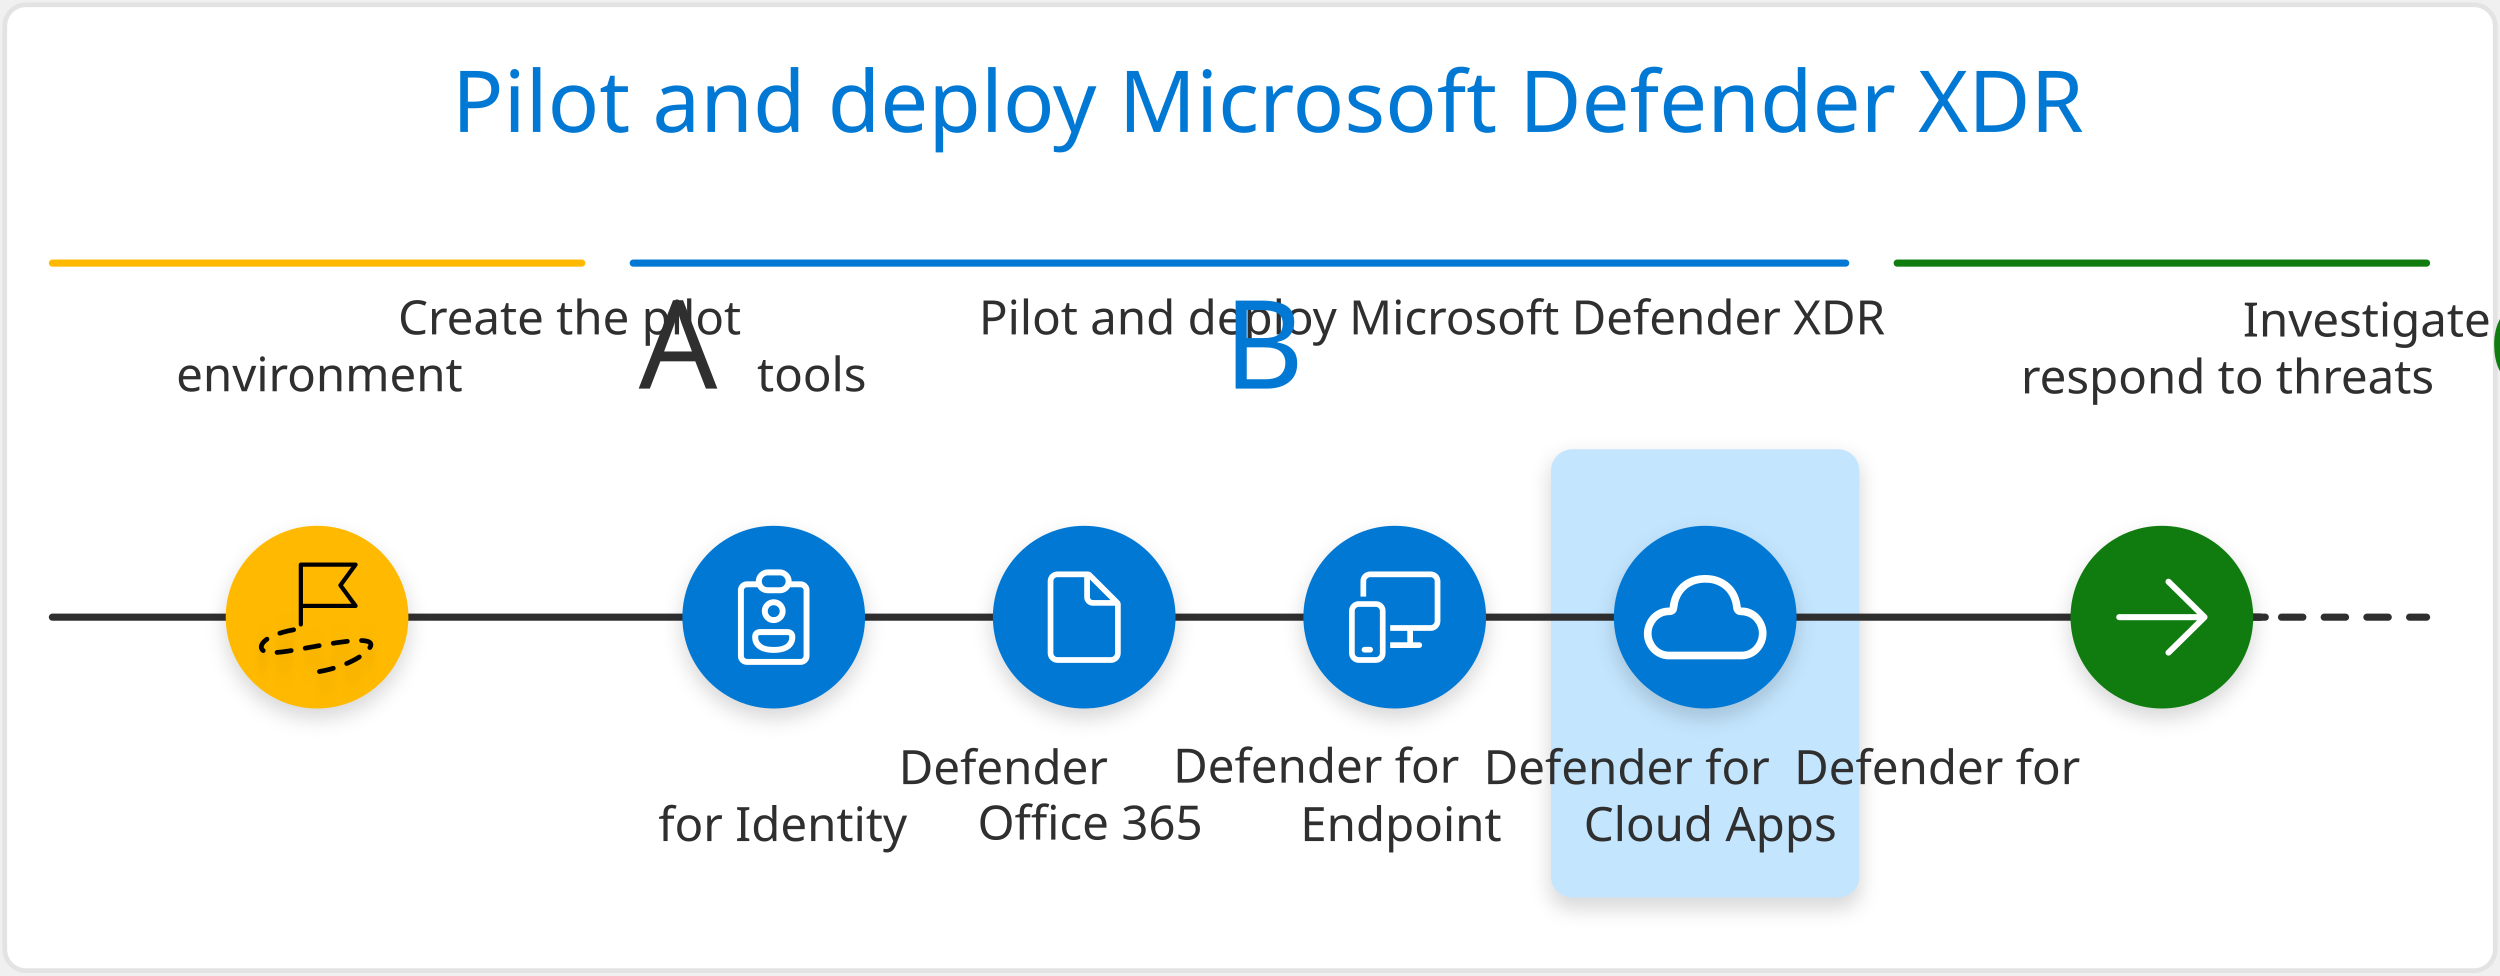
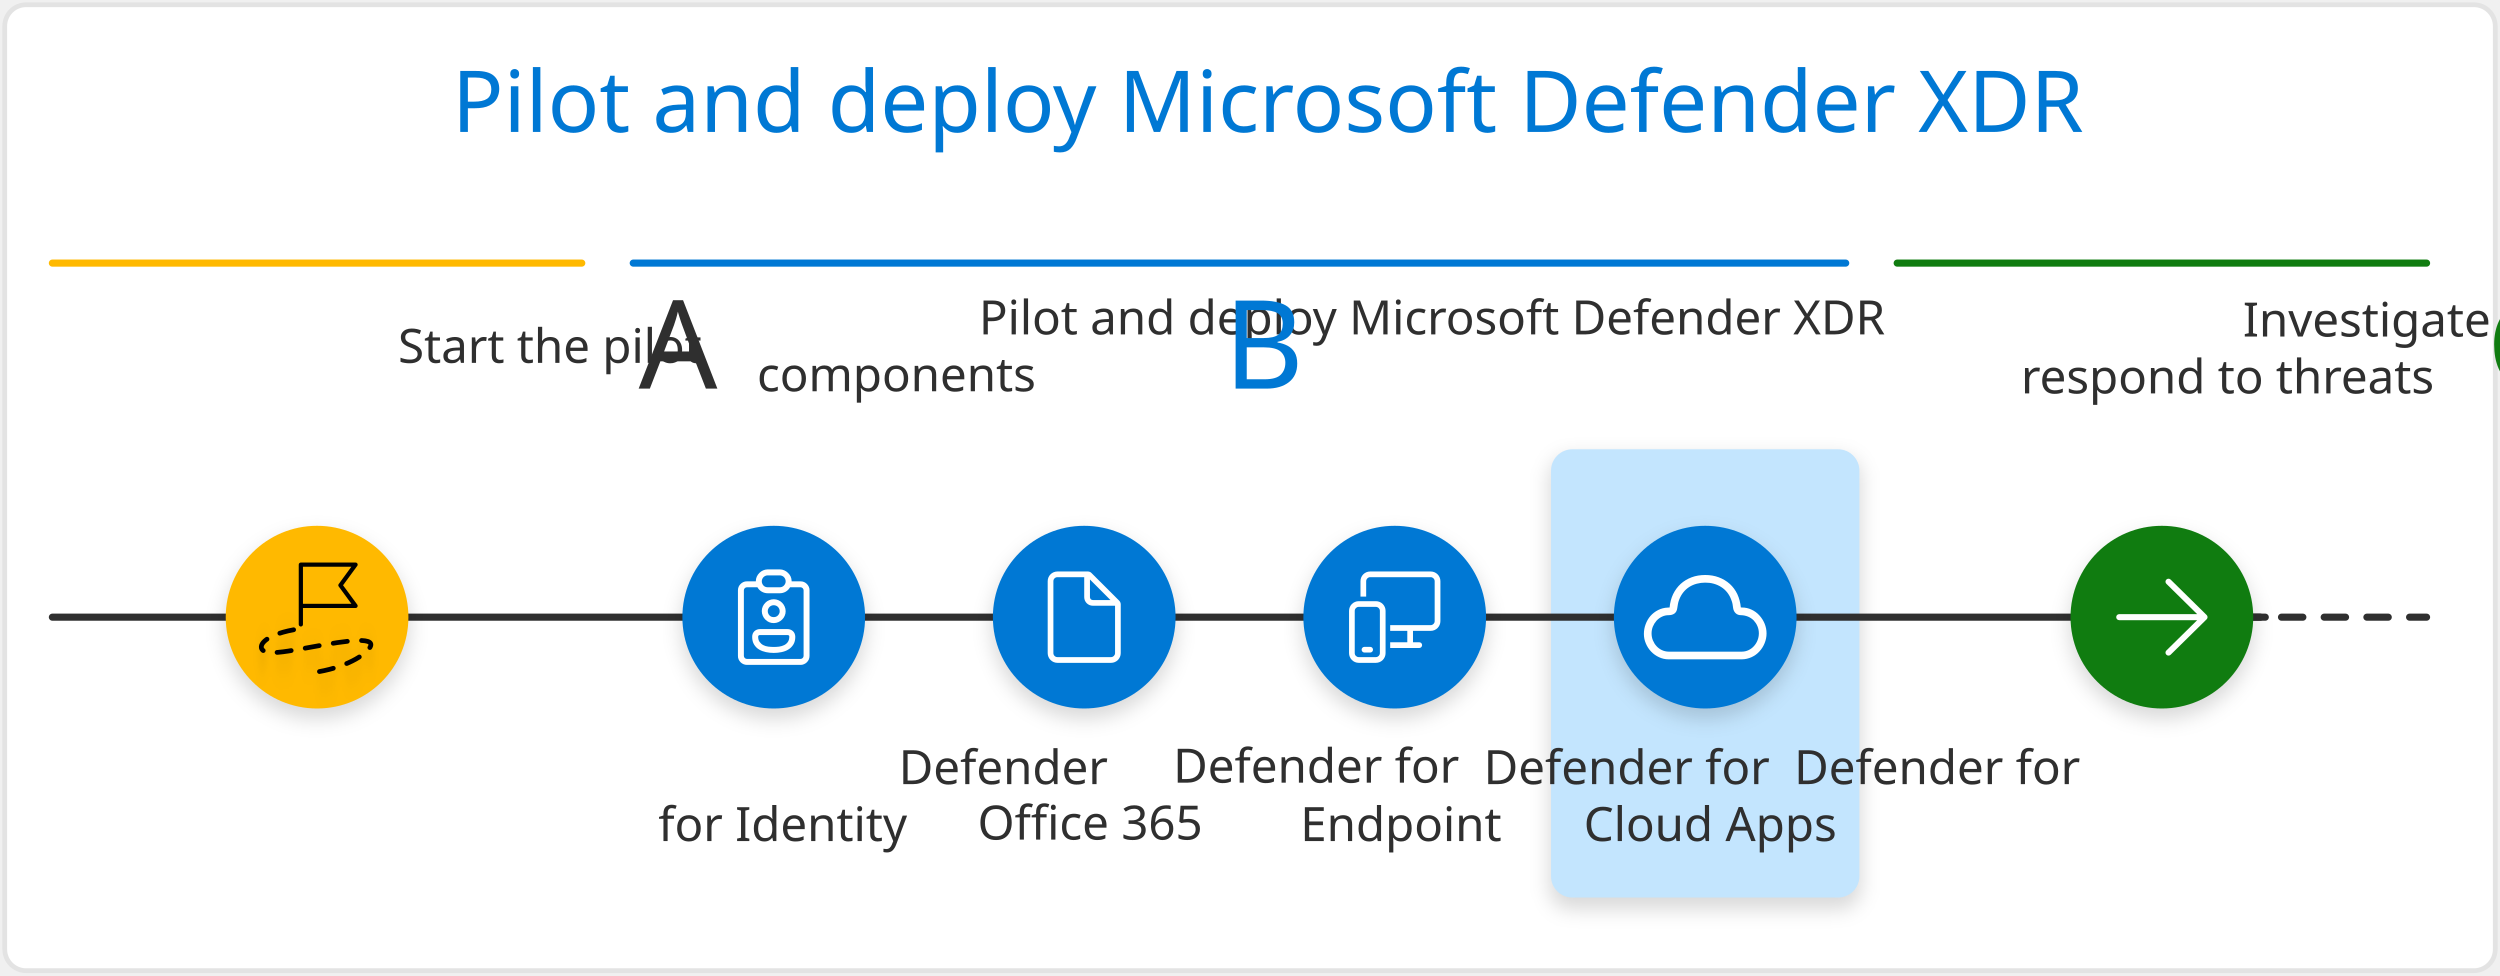
<svg xmlns="http://www.w3.org/2000/svg" xmlns:ns1="http://schemas.microsoft.com/visio/2003/SVGExtensions/" width="7.32in" height="2.856in" viewBox="0 0 527.024 205.625" xml:space="preserve" color-interpolation-filters="sRGB" class="st26">
  <ns1:documentProperties ns1:langID="1033" ns1:viewMarkup="false" />
  <style type="text/css">
	
		.st1 {fill:#ffffff;stroke:#e3e3e3;stroke-width:1}
		.st2 {visibility:visible}
		.st3 {fill:#000000;fill-opacity:0.15;filter:url(#filter_2);stroke:none}
		.st4 {fill:#c3e5fe;stroke:none;stroke-width:1}
		.st5 {stroke:#2f2f2f;stroke-dasharray:4.5,4.5;stroke-linecap:round;stroke-linejoin:round;stroke-width:1.5}
		.st6 {stroke:#2f2f2f;stroke-linecap:round;stroke-linejoin:round;stroke-width:1.5}
		.st7 {fill:#ffb900;stroke:none;stroke-width:1}
		.st8 {fill:#0078d4;stroke:none;stroke-width:1}
		.st9 {fill:#ffffff;stroke:none;stroke-width:0.75}
		.st10 {fill:#107c10;stroke:none;stroke-width:1}
		.st11 {fill:none;stroke:none;stroke-width:1}
		.st12 {fill:#2f2f2f;font-family:Segoe UI;font-size:0.833em}
		.st13 {font-size:1em}
		.st14 {stroke:#0078d4;stroke-linecap:round;stroke-linejoin:round;stroke-width:1.5}
		.st15 {fill:#0078d4;font-family:Segoe UI Semibold;font-size:1.5em}
		.st16 {fill:#ffffff;stroke:none;stroke-width:0.25}
		.st17 {fill:#000000;stroke:none;stroke-width:0.75}
		.st18 {fill:none;filter:url(#filter_2);stroke:#000000;stroke-dasharray:3,3;stroke-linecap:round;stroke-linejoin:round;stroke-opacity:0.15}
		.st19 {stroke:#000000;stroke-dasharray:3,3;stroke-linecap:round;stroke-linejoin:round;stroke-width:1}
		.st20 {stroke:#107c10;stroke-linecap:round;stroke-linejoin:round;stroke-width:1.5}
		.st21 {stroke:#ffb900;stroke-linecap:round;stroke-linejoin:round;stroke-width:1.5}
		.st22 {fill:#ffffff;stroke:none;stroke-width:0.299}
		.st23 {fill:#2f2f2f;font-family:Segoe UI Semibold;font-size:2.167em}
		.st24 {fill:#0078d4;font-family:Segoe UI Semibold;font-size:2.167em}
		.st25 {fill:#107c10;font-family:Segoe UI Semibold;font-size:2.167em}
		.st26 {fill:none;fill-rule:evenodd;font-size:12px;overflow:visible;stroke-linecap:square;stroke-miterlimit:3}
	
	</style>
  <defs id="Filters">
    <filter id="filter_2">
      <feGaussianBlur stdDeviation="2" />
    </filter>
  </defs>
  <g ns1:mID="0" ns1:index="1" ns1:groupContext="foregroundPage">
    <ns1:userDefs>
      <ns1:ud ns1:nameU="visNavType" ns1:val="VT0(1):26" />
    </ns1:userDefs>
    <ns1:pageProperties ns1:drawingScale="1" ns1:pageScale="1" ns1:drawingUnits="19" ns1:shadowOffsetX="9" ns1:shadowOffsetY="-9" />
    <ns1:layer ns1:name="Drawing" ns1:index="0" />
    <ns1:layer ns1:name="Icons" ns1:index="1" ns1:glue="false" />
    <ns1:layer ns1:name="Text" ns1:index="2" />
    <g id="shape1031-1" ns1:mID="1031" ns1:groupContext="shape" ns1:layerMember="0" transform="translate(1,-1)">
      <ns1:userDefs>
        <ns1:ud ns1:nameU="visNavOrder" ns1:prompt="" ns1:val="VT0(34000):26" />
      </ns1:userDefs>
      <rect x="0" y="2" width="525.024" height="203.625" rx="4.5" ry="4.5" class="st1" />
    </g>
    <g id="shape1032-3" ns1:mID="1032" ns1:groupContext="shape" ns1:layerMember="0" transform="translate(326.973,-16.4125)">
      <ns1:userDefs>
        <ns1:ud ns1:nameU="visNavOrder" ns1:val="VT0(58000):26" />
      </ns1:userDefs>
      <g id="shadow1032-4" ns1:groupContext="shadow" ns1:shadowOffsetX="1.22465E-16" ns1:shadowOffsetY="-2" ns1:shadowType="1" ns1:shadowScale="1.01" transform="matrix(1.01,0,0,1.01,-0.32503,0.41625)" class="st2">
        <rect x="0" y="111.125" width="65.006" height="94.5" rx="4.5" ry="4.5" class="st3" />
      </g>
      <rect x="0" y="111.125" width="65.006" height="94.5" rx="4.5" ry="4.5" class="st4" />
    </g>
    <g id="shape1033-8" ns1:mID="1033" ns1:groupContext="shape" ns1:layerMember="0" transform="translate(471.964,-75.5239)">
      <ns1:userDefs>
        <ns1:ud ns1:nameU="visNavOrder" ns1:val="VT0(32000):26" />
      </ns1:userDefs>
      <path d="M0 205.63 L39.58 205.63" class="st5" />
    </g>
    <g id="shape1034-11" ns1:mID="1034" ns1:groupContext="shape" ns1:layerMember="0" transform="translate(11.0414,-75.5239)">
      <ns1:userDefs>
        <ns1:ud ns1:nameU="visNavOrder" ns1:val="VT0(33000):26" />
      </ns1:userDefs>
      <path d="M0 205.63 L466.5 205.63" class="st6" />
    </g>
    <g id="shape1035-14" ns1:mID="1035" ns1:groupContext="shape" ns1:layerMember="1;0" transform="translate(47.5853,-56.2678)">
      <ns1:userDefs>
        <ns1:ud ns1:nameU="visNavOrder" ns1:prompt="" ns1:val="VT0(36000):26" />
      </ns1:userDefs>
      <g id="shadow1035-15" ns1:groupContext="shadow" ns1:shadowOffsetX="1.22465E-16" ns1:shadowOffsetY="-2" ns1:shadowType="1" ns1:shadowScale="1.01" transform="matrix(1.01,0,0,1.01,-0.192561,0.136311)" class="st2">
        <ellipse cx="19.256" cy="186.369" rx="19.256" ry="19.256" class="st3" />
      </g>
      <ellipse cx="19.256" cy="186.369" rx="19.256" ry="19.256" class="st7" />
    </g>
    <g id="shape1036-19" ns1:mID="1036" ns1:groupContext="shape" ns1:layerMember="1;0" transform="translate(274.764,-56.2678)">
      <ns1:userDefs>
        <ns1:ud ns1:nameU="visNavOrder" ns1:prompt="" ns1:val="VT0(42000):26" />
      </ns1:userDefs>
      <g id="shadow1036-20" ns1:groupContext="shadow" ns1:shadowOffsetX="1.22465E-16" ns1:shadowOffsetY="-2" ns1:shadowType="1" ns1:shadowScale="1.01" transform="matrix(1.01,0,0,1.01,-0.192561,0.136311)" class="st2">
        <ellipse cx="19.256" cy="186.369" rx="19.256" ry="19.256" class="st3" />
      </g>
      <ellipse cx="19.256" cy="186.369" rx="19.256" ry="19.256" class="st8" />
    </g>
    <g id="group1037-24" transform="translate(284.392,-65.8958)" ns1:mID="1037" ns1:groupContext="group" ns1:layerMember="0">
      <ns1:userDefs>
        <ns1:ud ns1:nameU="visNavOrder" ns1:prompt="" ns1:val="VT0(43000):26" />
      </ns1:userDefs>
      <g id="shape1038-25" ns1:mID="1038" ns1:groupContext="shape" ns1:layerMember="0">
        <path d="M4.45 186.37 C3.32 186.37 2.41 187.28 2.41 188.41 L2.41 191.66 L3.61 191.66 L3.61 188.41 C3.61 187.95 3.99         187.57 4.45 187.57 L17.21 187.57 C17.68 187.57 18.05 187.95 18.05 188.41 L18.05 196.84 C18.05 197.3         17.68 197.68 17.21 197.68 L8.67 197.68 L8.67 198.89 L12.28 198.89 L12.28 201.29 L8.67 201.29 L8.67 202.5         L14.8 202.5 C15.14 202.5 15.4 202.23 15.4 201.89 C15.4 201.56 15.14 201.29 14.8 201.29 L13.48 201.29         L13.48 198.89 L17.21 198.89 C18.34 198.89 19.26 197.97 19.26 196.84 L19.26 188.41 C19.26 187.28 18.34         186.37 17.21 186.37 L4.45 186.37 ZM2.65 202.86 C2.65 202.52 2.92 202.26 3.25 202.26 L4.45 202.26 C4.79         202.26 5.05 202.52 5.05 202.86 C5.05 203.19 4.79 203.46 4.45 203.46 L3.25 203.46 C2.92 203.46 2.65 203.19         2.65 202.86 ZM2.05 192.63 C0.92 192.63 0 193.54 0 194.67 L0 203.58 C0 204.71 0.92 205.63 2.05 205.63         L5.66 205.63 C6.79 205.63 7.7 204.71 7.7 203.58 L7.7 194.67 C7.7 193.54 6.79 192.63 5.66 192.63 L2.05         192.63 ZM1.2 194.67 C1.2 194.21 1.58 193.83 2.05 193.83 L5.66 193.83 C6.12 193.83 6.5 194.21 6.5 194.67         L6.5 203.58 C6.5 204.04 6.12 204.42 5.66 204.42 L2.05 204.42 C1.58 204.42 1.2 204.04 1.2 203.58 L1.2         194.67 Z" class="st9" />
      </g>
    </g>
    <g id="shape1039-27" ns1:mID="1039" ns1:groupContext="shape" ns1:layerMember="1;0" transform="translate(209.309,-56.2678)">
      <ns1:userDefs>
        <ns1:ud ns1:nameU="visNavOrder" ns1:prompt="" ns1:val="VT0(41000):26" />
      </ns1:userDefs>
      <g id="shadow1039-28" ns1:groupContext="shadow" ns1:shadowOffsetX="1.22465E-16" ns1:shadowOffsetY="-2" ns1:shadowType="1" ns1:shadowScale="1.01" transform="matrix(1.01,0,0,1.01,-0.192561,0.136311)" class="st2">
        <ellipse cx="19.256" cy="186.369" rx="19.256" ry="19.256" class="st3" />
      </g>
      <ellipse cx="19.256" cy="186.369" rx="19.256" ry="19.256" class="st8" />
    </g>
    <g id="shape1040-32" ns1:mID="1040" ns1:groupContext="shape" ns1:layerMember="1;0" transform="translate(143.854,-56.2678)">
      <ns1:userDefs>
        <ns1:ud ns1:nameU="visNavOrder" ns1:prompt="" ns1:val="VT0(39000):26" />
      </ns1:userDefs>
      <g id="shadow1040-33" ns1:groupContext="shadow" ns1:shadowOffsetX="1.22465E-16" ns1:shadowOffsetY="-2" ns1:shadowType="1" ns1:shadowScale="1.01" transform="matrix(1.01,0,0,1.01,-0.192561,0.136311)" class="st2">
        <ellipse cx="19.256" cy="186.369" rx="19.256" ry="19.256" class="st3" />
      </g>
      <ellipse cx="19.256" cy="186.369" rx="19.256" ry="19.256" class="st8" />
    </g>
    <g id="shape1041-37" ns1:mID="1041" ns1:groupContext="shape" ns1:layerMember="1;0" transform="translate(340.219,-56.2678)">
      <ns1:userDefs>
        <ns1:ud ns1:nameU="visNavOrder" ns1:prompt="" ns1:val="VT0(45000):26" />
      </ns1:userDefs>
      <g id="shadow1041-38" ns1:groupContext="shadow" ns1:shadowOffsetX="1.22465E-16" ns1:shadowOffsetY="-2" ns1:shadowType="1" ns1:shadowScale="1.01" transform="matrix(1.01,0,0,1.01,-0.192561,0.136311)" class="st2">
        <ellipse cx="19.256" cy="186.369" rx="19.256" ry="19.256" class="st3" />
      </g>
      <ellipse cx="19.256" cy="186.369" rx="19.256" ry="19.256" class="st8" />
    </g>
    <g id="shape1042-42" ns1:mID="1042" ns1:groupContext="shape" ns1:layerMember="1;0" transform="translate(436.488,-56.2678)">
      <ns1:userDefs>
        <ns1:ud ns1:nameU="visNavOrder" ns1:prompt="" ns1:val="VT0(48000):26" />
      </ns1:userDefs>
      <g id="shadow1042-43" ns1:groupContext="shadow" ns1:shadowOffsetX="1.22465E-16" ns1:shadowOffsetY="-2" ns1:shadowType="1" ns1:shadowScale="1.01" transform="matrix(1.01,0,0,1.01,-0.192561,0.136311)" class="st2">
        <ellipse cx="19.256" cy="186.369" rx="19.256" ry="19.256" class="st3" />
      </g>
      <ellipse cx="19.256" cy="186.369" rx="19.256" ry="19.256" class="st10" />
    </g>
    <g id="group1043-47" transform="translate(446.116,-67.353)" ns1:mID="1043" ns1:groupContext="group" ns1:layerMember="0">
      <ns1:userDefs>
        <ns1:ud ns1:nameU="visNavOrder" ns1:prompt="" ns1:val="VT0(50000):26" />
      </ns1:userDefs>
      <g id="shape1044-48" ns1:mID="1044" ns1:groupContext="shape" ns1:layerMember="0">
        <path d="M0 197.45 C0 197.1 0.28 196.82 0.63 196.82 L17.07 196.82 L10.58 190.43 C10.33 190.19 10.32 189.79 10.57         189.54 C10.81 189.29 11.22 189.28 11.47 189.53 L19.06 197 C19.06 197 19.07 197.01 19.07 197.01 C19.18         197.12 19.24 197.26 19.25 197.4 C19.26 197.44 19.26 197.48 19.25 197.52 C19.24 197.66 19.18 197.79 19.07         197.9 C19.07 197.91 19.06 197.91 19.05 197.92 L11.47 205.38 C11.22 205.63 10.81 205.62 10.57 205.37         C10.32 205.12 10.33 204.72 10.58 204.48 L17.07 198.09 L0.63 198.09 C0.28 198.09 0 197.8 0 197.45 Z" class="st9" />
      </g>
    </g>
    <g id="shape1045-50" ns1:mID="1045" ns1:groupContext="shape" ns1:layerMember="2" transform="translate(159.593,-120.578)">
      <ns1:userDefs>
        <ns1:ud ns1:nameU="visNavOrder" ns1:val="VT0(37000):26" />
      </ns1:userDefs>
      <ns1:textBlock ns1:margins="rect(0,0,0,0)" />
      <ns1:textRect cx="93.735" cy="194.071" width="187.47" height="23.107" />
      <rect x="0" y="182.518" width="187.47" height="23.107" rx="4.5" ry="4.5" class="st11" />
      <text x="0" y="191.07" class="st12" ns1:langID="1033">
        <ns1:paragraph />
-         <ns1:tabList />Pilot and deploy Microsoft Defender XDR <tspan x="0" dy="1.2em" class="st13">tools</tspan>
+         <ns1:tabList />Pilot and deploy Microsoft Defender XDR <tspan x="0" dy="1.2em" class="st13">components</tspan>
      </text>
    </g>
    <g id="shape1046-54" ns1:mID="1046" ns1:groupContext="shape" ns1:layerMember="2" transform="translate(132.3,-25.7634)">
      <ns1:userDefs>
        <ns1:ud ns1:nameU="visNavOrder" ns1:val="VT0(38000):26" />
      </ns1:userDefs>
      <ns1:textBlock ns1:margins="rect(6,6,6,6)" />
      <ns1:textRect cx="30.81" cy="194.071" width="61.62" height="23.107" />
      <rect x="0" y="182.518" width="61.62" height="23.107" rx="4.5" ry="4.5" class="st11" />
      <text x="10.38" y="191.07" class="st12" ns1:langID="1033">
        <ns1:paragraph ns1:horizAlign="1" />
        <ns1:tabList />Defender <tspan x="6.47" dy="1.2em" class="st13">for Identity</tspan>
      </text>
    </g>
    <g id="shape1047-58" ns1:mID="1047" ns1:groupContext="shape" ns1:layerMember="0" transform="translate(133.493,-150.165)">
      <ns1:userDefs>
        <ns1:ud ns1:nameU="visNavOrder" ns1:val="VT0(46000):26" />
      </ns1:userDefs>
      <path d="M0 205.63 L255.6 205.63" class="st14" />
    </g>
    <g id="shape1048-61" ns1:mID="1048" ns1:groupContext="shape" ns1:layerMember="2" transform="translate(192.253,-26.3707)">
      <ns1:userDefs>
        <ns1:ud ns1:nameU="visNavOrder" ns1:val="VT0(49000):26" />
      </ns1:userDefs>
      <ns1:textBlock ns1:margins="rect(6,6,6,6)" />
      <ns1:textRect cx="36.312" cy="194.375" width="72.63" height="22.5" />
      <rect x="0" y="183.125" width="72.625" height="22.5" rx="4.5" ry="4.5" class="st11" />
      <text x="8.28" y="191.37" class="st12" ns1:langID="1033">
        <ns1:paragraph ns1:horizAlign="1" />
        <ns1:tabList />Defender for <tspan x="13.82" dy="1.2em" class="st13">Office 365</tspan>
      </text>
    </g>
    <g id="shape1049-65" ns1:mID="1049" ns1:groupContext="shape" ns1:layerMember="2" transform="translate(259.99,-25.7634)">
      <ns1:userDefs>
        <ns1:ud ns1:nameU="visNavOrder" ns1:val="VT0(51000):26" />
      </ns1:userDefs>
      <ns1:textBlock ns1:margins="rect(6,6,6,6)" />
      <ns1:textRect cx="34.031" cy="194.071" width="68.07" height="23.107" />
      <rect x="0" y="182.518" width="68.061" height="23.107" rx="4.5" ry="4.5" class="st11" />
      <text x="6" y="191.07" class="st12" ns1:langID="1033">
        <ns1:paragraph ns1:horizAlign="1" />
        <ns1:tabList />Defender for <tspan x="14.12" dy="1.2em" class="st13">Endpoint</tspan>
      </text>
    </g>
    <g id="shape1050-69" ns1:mID="1050" ns1:groupContext="shape" ns1:layerMember="2" transform="translate(325.445,-25.7634)">
      <ns1:userDefs>
        <ns1:ud ns1:nameU="visNavOrder" ns1:val="VT0(52000):26" />
      </ns1:userDefs>
      <ns1:textBlock ns1:margins="rect(6,6,6,6)" />
      <ns1:textRect cx="34.031" cy="194.071" width="68.07" height="23.107" />
      <rect x="0" y="182.518" width="68.061" height="23.107" rx="4.5" ry="4.5" class="st11" />
      <text x="6" y="191.07" class="st12" ns1:langID="1033">
        <ns1:paragraph ns1:horizAlign="1" />
        <ns1:tabList />Defender for <tspan x="8.42" dy="1.2em" class="st13">Cloud Apps</tspan>
      </text>
    </g>
    <g id="shape1051-73" ns1:mID="1051" ns1:groupContext="shape" ns1:layerMember="2;0" transform="translate(11.0414,-172.22)">
      <ns1:userDefs>
        <ns1:ud ns1:nameU="visNavOrder" ns1:prompt="" ns1:val="VT0(53000):26" />
      </ns1:userDefs>
      <ns1:textBlock ns1:margins="rect(0,0,0,0)" />
      <ns1:textRect cx="201.546" cy="194.64" width="403.1" height="21.971" />
      <rect x="0" y="183.654" width="403.092" height="21.971" rx="4.5" ry="4.5" class="st11" />
      <text x="0" y="200.04" class="st15" ns1:langID="1033">
        <ns1:paragraph />
        <ns1:tabList />Pilot and deploy Microsoft Defender XDR</text>
    </g>
    <g id="group1052-76" transform="translate(220.863,-65.8958)" ns1:mID="1052" ns1:groupContext="group" ns1:layerMember="0">
      <ns1:userDefs>
        <ns1:ud ns1:nameU="visNavOrder" ns1:val="VT0(54000):26" />
      </ns1:userDefs>
      <g id="shape1053-77" ns1:mID="1053" ns1:groupContext="shape" ns1:layerMember="0">
        <path d="M2.05 186.37 C0.92 186.37 0 187.28 0 188.41 L0 203.58 C0 204.71 0.92 205.63 2.05 205.63 L13.36 205.63 C14.49         205.63 15.4 204.71 15.4 203.58 L15.4 193.31 C15.4 193.02 15.29 192.75 15.09 192.54 L9.23 186.69 C9.03         186.48 8.75 186.37 8.47 186.37 L2.05 186.37 ZM1.2 188.41 C1.2 187.95 1.58 187.57 2.05 187.57 L7.7 187.57         L7.7 191.78 C7.7 192.78 8.51 193.59 9.51 193.59 L14.2 193.59 L14.2 203.58 C14.2 204.04 13.82 204.42         13.36 204.42 L2.05 204.42 C1.58 204.42 1.2 204.04 1.2 203.58 L1.2 188.41 ZM13.23 192.39 L9.51 192.39         C9.18 192.39 8.91 192.12 8.91 191.78 L8.91 188.06 L13.23 192.39 Z" class="st9" />
      </g>
    </g>
    <g id="group1054-79" transform="translate(346.547,-66.6354)" ns1:mID="1054" ns1:groupContext="group" ns1:layerMember="0">
      <ns1:userDefs>
        <ns1:ud ns1:nameU="visNavOrder" ns1:val="VT0(55000):26" />
      </ns1:userDefs>
      <g id="shape1055-80" ns1:mID="1055" ns1:groupContext="shape" ns1:layerMember="0">
        <path d="M5.2 205.63 C4.49 205.63 3.83 205.48 3.19 205.18 C2.56 204.89 2.01 204.5 1.54 204.01 C1.07 203.52 0.69 202.95         0.42 202.3 C0.14 201.66 0 200.98 0 200.28 C0 199.57 0.12 198.88 0.37 198.23 C0.61 197.57 0.95 196.99         1.39 196.48 C1.83 195.98 2.36 195.57 2.98 195.25 C3.6 194.93 4.28 194.75 5.01 194.72 L5.42 194.7 C5.51         193.67 5.76 192.73 6.16 191.89 C6.57 191.05 7.1 190.33 7.75 189.73 C8.41 189.13 9.18 188.67 10.05 188.34         C10.92 188.01 11.88 187.85 12.93 187.85 C13.96 187.85 14.92 188.01 15.79 188.34 C16.67 188.67 17.44         189.13 18.11 189.73 C18.77 190.33 19.3 191.05 19.7 191.89 C20.09 192.73 20.34 193.67 20.44 194.7 L20.64         194.7 C21.38 194.7 22.06 194.85 22.69 195.15 C23.32 195.44 23.87 195.84 24.34 196.36 C24.81 196.87 25.18         197.45 25.45 198.1 C25.72 198.75 25.86 199.44 25.86 200.17 C25.86 200.89 25.72 201.57 25.45 202.23 C25.18         202.89 24.82 203.47 24.35 203.97 C23.89 204.48 23.34 204.88 22.7 205.17 C22.06 205.46 21.38 205.62 20.66         205.63 L5.2 205.63 ZM20.63 204.01 C21.14 204.01 21.62 203.9 22.06 203.69 C22.5 203.48 22.88 203.2 23.21         202.83 C23.53 202.47 23.79 202.06 23.96 201.61 C24.14 201.16 24.23 200.68 24.24 200.17 C24.24 199.63         24.14 199.13 23.95 198.67 C23.76 198.2 23.49 197.8 23.16 197.44 C22.82 197.09 22.41 196.82 21.94 196.62         C21.47 196.43 20.97 196.33 20.44 196.32 C20 196.32 19.64 196.18 19.36 195.92 C19.07 195.65 18.89 195.3         18.82 194.87 C18.78 194.56 18.74 194.27 18.69 193.98 C18.64 193.7 18.55 193.41 18.43 193.11 C18.22 192.51         17.92 191.98 17.56 191.52 C17.2 191.07 16.78 190.69 16.3 190.39 C15.82 190.08 15.3 189.85 14.73 189.69         C14.17 189.53 13.57 189.46 12.93 189.46 C12.3 189.46 11.7 189.54 11.14 189.69 C10.57 189.84 10.05 190.07         9.57 190.37 C9.09 190.68 8.67 191.06 8.31 191.51 C7.95 191.96 7.65 192.49 7.42 193.1 C7.31 193.39 7.23         193.68 7.18 193.97 C7.13 194.26 7.08 194.56 7.03 194.87 C6.97 195.36 6.77 195.73 6.45 195.97 C6.13 196.2         5.73 196.32 5.24 196.32 C4.73 196.32 4.25 196.42 3.81 196.64 C3.37 196.85 2.99 197.13 2.66 197.49 C2.34         197.86 2.08 198.27 1.89 198.73 C1.71 199.19 1.62 199.67 1.62 200.17 C1.62 200.67 1.71 201.15 1.89 201.61         C2.08 202.07 2.33 202.48 2.65 202.83 C2.97 203.19 3.35 203.47 3.79 203.68 C4.23 203.89 4.71 204 5.23         204.01 L20.63 204.01 Z" class="st16" />
      </g>
    </g>
    <g id="group1056-82" transform="translate(54.4013,-64.0101)" ns1:mID="1056" ns1:groupContext="group" ns1:layerMember="0">
      <ns1:userDefs>
        <ns1:ud ns1:nameU="visNavOrder" ns1:val="VT0(57000):26" />
      </ns1:userDefs>
      <g id="group1057-83" transform="translate(8.57463,-9.54009)" ns1:mID="1057" ns1:groupContext="group" ns1:layerMember="0">
        <ns1:userDefs>
          <ns1:ud ns1:nameU="visNavOrder" ns1:prompt="" ns1:val="VT0(35000):26" />
        </ns1:userDefs>
        <g id="shape1058-84" ns1:mID="1058" ns1:groupContext="shape" ns1:layerMember="0">
          <path d="M0 192.58 C0 192.34 0.2 192.14 0.44 192.14 L11.98 192.14 C12.15 192.14 12.3 192.23 12.37 192.38 C12.45          192.53 12.44 192.71 12.34 192.84 L9.34 196.93 L12.34 201.01 C12.44 201.15 12.45 201.33 12.37 201.48          C12.3 201.63 12.15 201.72 11.98 201.72 L0.89 201.72 L0.89 205.18 C0.89 205.43 0.69 205.63 0.44 205.63          C0.2 205.63 0 205.43 0 205.18 L0 192.58 ZM0.89 200.83 L11.1 200.83 L8.43 197.19 C8.31 197.04 8.31          196.82 8.43 196.67 L11.1 193.02 L0.89 193.02 L0.89 200.83 Z" class="st17" />
        </g>
      </g>
      <g id="shape1059-86" ns1:mID="1059" ns1:groupContext="shape" ns1:layerMember="0" transform="translate(177.989,96.4831) rotate(59.5344)">
        <ns1:userDefs>
          <ns1:ud ns1:nameU="visNavOrder" ns1:prompt="" ns1:val="VT0(36000):26" />
        </ns1:userDefs>
        <g id="shadow1059-87" ns1:groupContext="shadow" ns1:shadowOffsetX="1.22465E-16" ns1:shadowOffsetY="-2" ns1:shadowType="1" ns1:shadowScale="1.01" transform="matrix(1.01,1.11022E-16,-1.11022E-16,1.01,1.6725,-0.963924)" class="st2">
          <path d="M0 197.8 C-2.27 204.07 -0.75 206.25 0.65 205.5 C1.82 204.87 2.91 202.2 4.37 198.23 C6.51 192.43 9.46          183.88 11.11 185.47 C12.14 186.47 12.66 191.45 10.27 197.8" class="st18" />
        </g>
        <path d="M0 197.8 C-2.27 204.07 -0.75 206.25 0.65 205.5 C1.82 204.87 2.91 202.2 4.37 198.23 C6.51 192.43 9.46 183.88         11.11 185.47 C12.14 186.47 12.66 191.45 10.27 197.8" class="st19" />
      </g>
    </g>
    <g id="shape1060-94" ns1:mID="1060" ns1:groupContext="shape" ns1:layerMember="2" transform="translate(426.044,-120.578)">
      <ns1:userDefs>
        <ns1:ud ns1:nameU="visNavOrder" ns1:val="VT0(40000):26" />
      </ns1:userDefs>
      <ns1:textBlock ns1:margins="rect(0,0,0,0)" ns1:verticalAlign="0" />
      <ns1:textRect cx="42.75" cy="194.071" width="85.5" height="23.107" />
      <rect x="0" y="182.518" width="85.5" height="23.107" rx="4.5" ry="4.5" class="st11" />
      <text x="0" y="191.52" class="st12" ns1:langID="1033">
        <ns1:paragraph />
        <ns1:tabList />Investigate and <tspan x="0" dy="1.2em" class="st13">respond to threats</tspan>
      </text>
    </g>
    <g id="shape1061-98" ns1:mID="1061" ns1:groupContext="shape" ns1:layerMember="0" transform="translate(399.944,-150.165)">
      <ns1:userDefs>
        <ns1:ud ns1:nameU="visNavOrder" ns1:val="VT0(47000):26" />
      </ns1:userDefs>
      <path d="M0 205.63 L111.6 205.63" class="st20" />
    </g>
    <g id="shape1062-101" ns1:mID="1062" ns1:groupContext="shape" ns1:layerMember="2" transform="translate(37.1414,-120.578)">
      <ns1:userDefs>
        <ns1:ud ns1:nameU="visNavOrder" ns1:val="VT0(35000):26" />
      </ns1:userDefs>
      <ns1:textBlock ns1:margins="rect(0,0,0,0)" />
      <ns1:textRect cx="42.75" cy="194.071" width="85.5" height="23.107" />
      <rect x="0" y="182.518" width="85.5" height="23.107" rx="4.5" ry="4.5" class="st11" />
-       <text x="0" y="191.07" class="st12" ns1:langID="1033">
+       <text x="0" y="197.07" class="st12" ns1:langID="1033">
        <ns1:paragraph />
-         <ns1:tabList />Create the pilot <tspan x="0" dy="1.2em" class="st13">environment</tspan>
-       </text>
-     </g>
-     <g id="shape1063-105" ns1:mID="1063" ns1:groupContext="shape" ns1:layerMember="0" transform="translate(11.0414,-150.165)">
+         <ns1:tabList />Start the pilot</text>
+     </g>
+     <g id="shape1063-104" ns1:mID="1063" ns1:groupContext="shape" ns1:layerMember="0" transform="translate(11.0414,-150.165)">
      <ns1:userDefs>
        <ns1:ud ns1:nameU="visNavOrder" ns1:val="VT0(44000):26" />
      </ns1:userDefs>
      <path d="M0 205.63 L111.6 205.63" class="st21" />
    </g>
-     <g id="group1064-108" transform="translate(155.555,-65.4561)" ns1:mID="1064" ns1:groupContext="group" ns1:layerMember="0">
+     <g id="group1064-107" transform="translate(155.555,-65.4561)" ns1:mID="1064" ns1:groupContext="group" ns1:layerMember="0">
      <ns1:userDefs>
        <ns1:ud ns1:nameU="visNavOrder" ns1:val="VT0(56000):26" />
      </ns1:userDefs>
-       <g id="shape1065-109" ns1:mID="1065" ns1:groupContext="shape" ns1:layerMember="0">
+       <g id="shape1065-108" ns1:mID="1065" ns1:groupContext="shape" ns1:layerMember="0">
        <path d="M1.89 205.62 C1.64 205.62 1.4 205.57 1.17 205.47 C0.94 205.37 0.74 205.24 0.57 205.07 C0.4 204.9 0.26 204.69         0.15 204.46 C0.05 204.22 0 203.98 0.01 203.73 L0.01 189.89 C0.01 189.64 0.06 189.39 0.15 189.17 C0.25         188.94 0.39 188.74 0.56 188.57 C0.73 188.4 0.93 188.26 1.17 188.15 C1.4 188.05 1.65 188 1.89 188.01         L3.78 188.01 L3.78 187.96 C3.78 187.63 3.85 187.32 3.98 187.02 C4.11 186.73 4.29 186.47 4.52 186.24         C4.75 186.01 5.01 185.83 5.3 185.7 C5.6 185.57 5.91 185.5 6.25 185.49 L8.86 185.49 C9.18 185.49 9.48         185.56 9.78 185.69 C10.07 185.82 10.34 186 10.57 186.23 C10.81 186.46 10.99 186.71 11.12 186.99 C11.25         187.28 11.32 187.58 11.33 187.92 L11.33 188.01 L13.22 188.01 C13.47 188.01 13.71 188.05 13.94 188.15         C14.17 188.25 14.37 188.39 14.54 188.56 C14.71 188.73 14.85 188.93 14.96 189.17 C15.06 189.4 15.11 189.64         15.1 189.89 L15.1 203.73 C15.1 203.99 15.05 204.23 14.96 204.46 C14.86 204.69 14.72 204.89 14.55 205.06         C14.38 205.23 14.18 205.37 13.94 205.47 C13.71 205.58 13.46 205.63 13.22 205.62 L1.89 205.62 ZM8.81         189.26 C8.99 189.26 9.15 189.23 9.3 189.17 C9.45 189.1 9.59 189.01 9.7 188.9 C9.81 188.79 9.9 188.65         9.97 188.5 C10.04 188.34 10.08 188.18 10.07 188.01 C10.07 187.84 10.04 187.67 9.97 187.52 C9.91 187.37         9.82 187.24 9.71 187.12 C9.6 187 9.46 186.91 9.3 186.85 C9.15 186.78 8.98 186.75 8.81 186.75 L6.3 186.75         C6.12 186.75 5.96 186.78 5.81 186.85 C5.66 186.91 5.52 187 5.41 187.11 C5.3 187.22 5.21 187.36 5.14         187.51 C5.07 187.67 5.03 187.84 5.04 188.01 C5.04 188.18 5.07 188.35 5.14 188.5 C5.2 188.65 5.29 188.78         5.4 188.9 C5.51 189.02 5.65 189.11 5.8 189.17 C5.95 189.22 6.11 189.26 6.3 189.26 L8.81 189.26 ZM13.22         204.36 C13.39 204.36 13.53 204.3 13.66 204.17 C13.78 204.05 13.85 203.9 13.85 203.73 L13.85 189.89 C13.85         189.72 13.78 189.58 13.66 189.45 C13.53 189.33 13.39 189.26 13.22 189.26 L11 189.26 C10.77 189.66 10.47         189.96 10.08 190.19 C9.69 190.41 9.27 190.52 8.81 190.52 L6.3 190.52 C5.84 190.52 5.43 190.41 5.04 190.19         C4.65 189.96 4.34 189.66 4.12 189.26 L1.89 189.26 C1.72 189.26 1.58 189.33 1.45 189.45 C1.33 189.58         1.26 189.72 1.26 189.89 L1.26 203.73 C1.26 203.9 1.33 204.05 1.45 204.17 C1.58 204.3 1.72 204.36 1.89         204.36 L13.22 204.36 ZM5.04 194.3 L5.04 194.25 C5.04 193.91 5.11 193.59 5.25 193.29 C5.38 193 5.57 192.74         5.8 192.51 C6.02 192.28 6.29 192.1 6.59 191.98 C6.89 191.85 7.21 191.79 7.56 191.78 C7.9 191.78 8.22         191.85 8.53 191.98 C8.84 192.11 9.1 192.29 9.32 192.52 C9.55 192.75 9.73 193.02 9.86 193.32 C10 193.63         10.07 193.95 10.07 194.3 C10.07 194.64 10.01 194.97 9.87 195.27 C9.74 195.57 9.56 195.84 9.33 196.06         C9.11 196.29 8.84 196.47 8.53 196.61 C8.22 196.74 7.9 196.81 7.56 196.81 C7.21 196.81 6.88 196.75 6.58         196.62 C6.28 196.48 6.01 196.3 5.79 196.07 C5.56 195.85 5.38 195.58 5.25 195.28 C5.11 194.98 5.05 194.65         5.04 194.3 ZM8.81 194.3 C8.81 194.13 8.78 193.96 8.71 193.81 C8.65 193.66 8.56 193.53 8.45 193.41 C8.34         193.29 8.2 193.2 8.05 193.14 C7.89 193.07 7.73 193.04 7.56 193.04 C7.38 193.04 7.21 193.07 7.06 193.14         C6.91 193.2 6.78 193.29 6.67 193.4 C6.56 193.51 6.47 193.65 6.4 193.8 C6.32 193.96 6.29 194.13 6.3 194.3         C6.3 194.47 6.33 194.64 6.4 194.79 C6.46 194.94 6.55 195.07 6.66 195.19 C6.77 195.31 6.9 195.4 7.05         195.46 C7.2 195.51 7.37 195.55 7.56 195.55 C7.73 195.55 7.9 195.52 8.05 195.46 C8.2 195.39 8.33 195.3         8.44 195.19 C8.55 195.08 8.64 194.94 8.71 194.79 C8.79 194.63 8.82 194.47 8.81 194.3 ZM3.01 199.71 C3.01         199.47 3.05 199.25 3.13 199.04 C3.21 198.84 3.33 198.67 3.48 198.52 C3.63 198.38 3.8 198.27 4.01 198.19         C4.21 198.11 4.44 198.07 4.69 198.07 L10.42 198.07 C10.67 198.07 10.89 198.11 11.09 198.19 C11.3 198.27         11.47 198.38 11.62 198.52 C11.77 198.67 11.89 198.84 11.97 199.04 C12.05 199.25 12.09 199.47 12.1 199.71         C12.1 200.36 11.96 200.9 11.69 201.33 C11.42 201.77 11.08 202.11 10.65 202.37 C10.23 202.64 9.74 202.82         9.2 202.93 C8.65 203.05 8.11 203.1 7.56 203.1 C7 203.1 6.46 203.05 5.92 202.93 C5.39 202.82 4.9 202.64         4.47 202.38 C4.04 202.13 3.69 201.78 3.42 201.34 C3.15 200.9 3.01 200.36 3.01 199.71 ZM10.84 199.66         C10.84 199.53 10.8 199.44 10.72 199.4 C10.64 199.35 10.54 199.33 10.42 199.33 L4.69 199.33 C4.57 199.33         4.48 199.35 4.4 199.4 C4.32 199.44 4.28 199.53 4.27 199.66 C4.27 200.13 4.37 200.5 4.58 200.78 C4.78         201.06 5.04 201.29 5.35 201.45 C5.67 201.62 6.02 201.72 6.41 201.77 C6.79 201.81 7.17 201.84 7.56 201.84         C7.93 201.84 8.31 201.82 8.7 201.77 C9.08 201.71 9.44 201.61 9.76 201.45 C10.08 201.29 10.34 201.07         10.53 200.79 C10.73 200.51 10.83 200.13 10.84 199.66 Z" class="st22" />
      </g>
    </g>
-     <g id="shape1066-111" ns1:mID="1066" ns1:groupContext="shape" ns1:layerMember="0" transform="translate(11.0414,-122.165)">
+     <g id="shape1066-110" ns1:mID="1066" ns1:groupContext="shape" ns1:layerMember="0" transform="translate(11.0414,-122.165)">
      <ns1:userDefs>
        <ns1:ud ns1:nameU="visNavOrder" ns1:val="VT0(59000):26" />
      </ns1:userDefs>
      <ns1:textBlock ns1:margins="rect(0,0,0,0)" />
      <ns1:textRect cx="10.631" cy="194.995" width="21.27" height="21.261" />
      <rect x="0" y="184.364" width="21.262" height="21.261" rx="4.5" ry="4.5" class="st11" />
      <text x="1.9" y="204.09" class="st23" ns1:langID="1033">
        <ns1:paragraph ns1:spLine="-1.4" ns1:horizAlign="1" />
        <ns1:tabList />A</text>
    </g>
-     <g id="shape1067-114" ns1:mID="1067" ns1:groupContext="shape" ns1:layerMember="0" transform="translate(133.493,-122.165)">
+     <g id="shape1067-113" ns1:mID="1067" ns1:groupContext="shape" ns1:layerMember="0" transform="translate(133.493,-122.165)">
      <ns1:userDefs>
        <ns1:ud ns1:nameU="visNavOrder" ns1:val="VT0(60000):26" />
      </ns1:userDefs>
      <ns1:textBlock ns1:margins="rect(0,0,0,0)" />
      <ns1:textRect cx="10.631" cy="194.995" width="21.27" height="21.261" />
      <rect x="0" y="184.364" width="21.262" height="21.261" rx="4.5" ry="4.5" class="st11" />
      <text x="2.78" y="204.09" class="st24" ns1:langID="1033">
        <ns1:paragraph ns1:spLine="-1.4" ns1:horizAlign="1" />
        <ns1:tabList />B</text>
    </g>
-     <g id="shape1068-117" ns1:mID="1068" ns1:groupContext="shape" ns1:layerMember="0" transform="translate(399.944,-122.165)">
+     <g id="shape1068-116" ns1:mID="1068" ns1:groupContext="shape" ns1:layerMember="0" transform="translate(399.944,-122.165)">
      <ns1:userDefs>
        <ns1:ud ns1:nameU="visNavOrder" ns1:val="VT0(61000):26" />
      </ns1:userDefs>
      <ns1:textBlock ns1:margins="rect(0,0,0,0)" />
      <ns1:textRect cx="10.631" cy="194.995" width="21.27" height="21.261" />
      <rect x="0" y="184.364" width="21.262" height="21.261" rx="4.5" ry="4.5" class="st11" />
      <text x="2.56" y="204.09" class="st25" ns1:langID="1033">
        <ns1:paragraph ns1:spLine="-1.4" ns1:horizAlign="1" />
        <ns1:tabList />C</text>
    </g>
  </g>
</svg>
